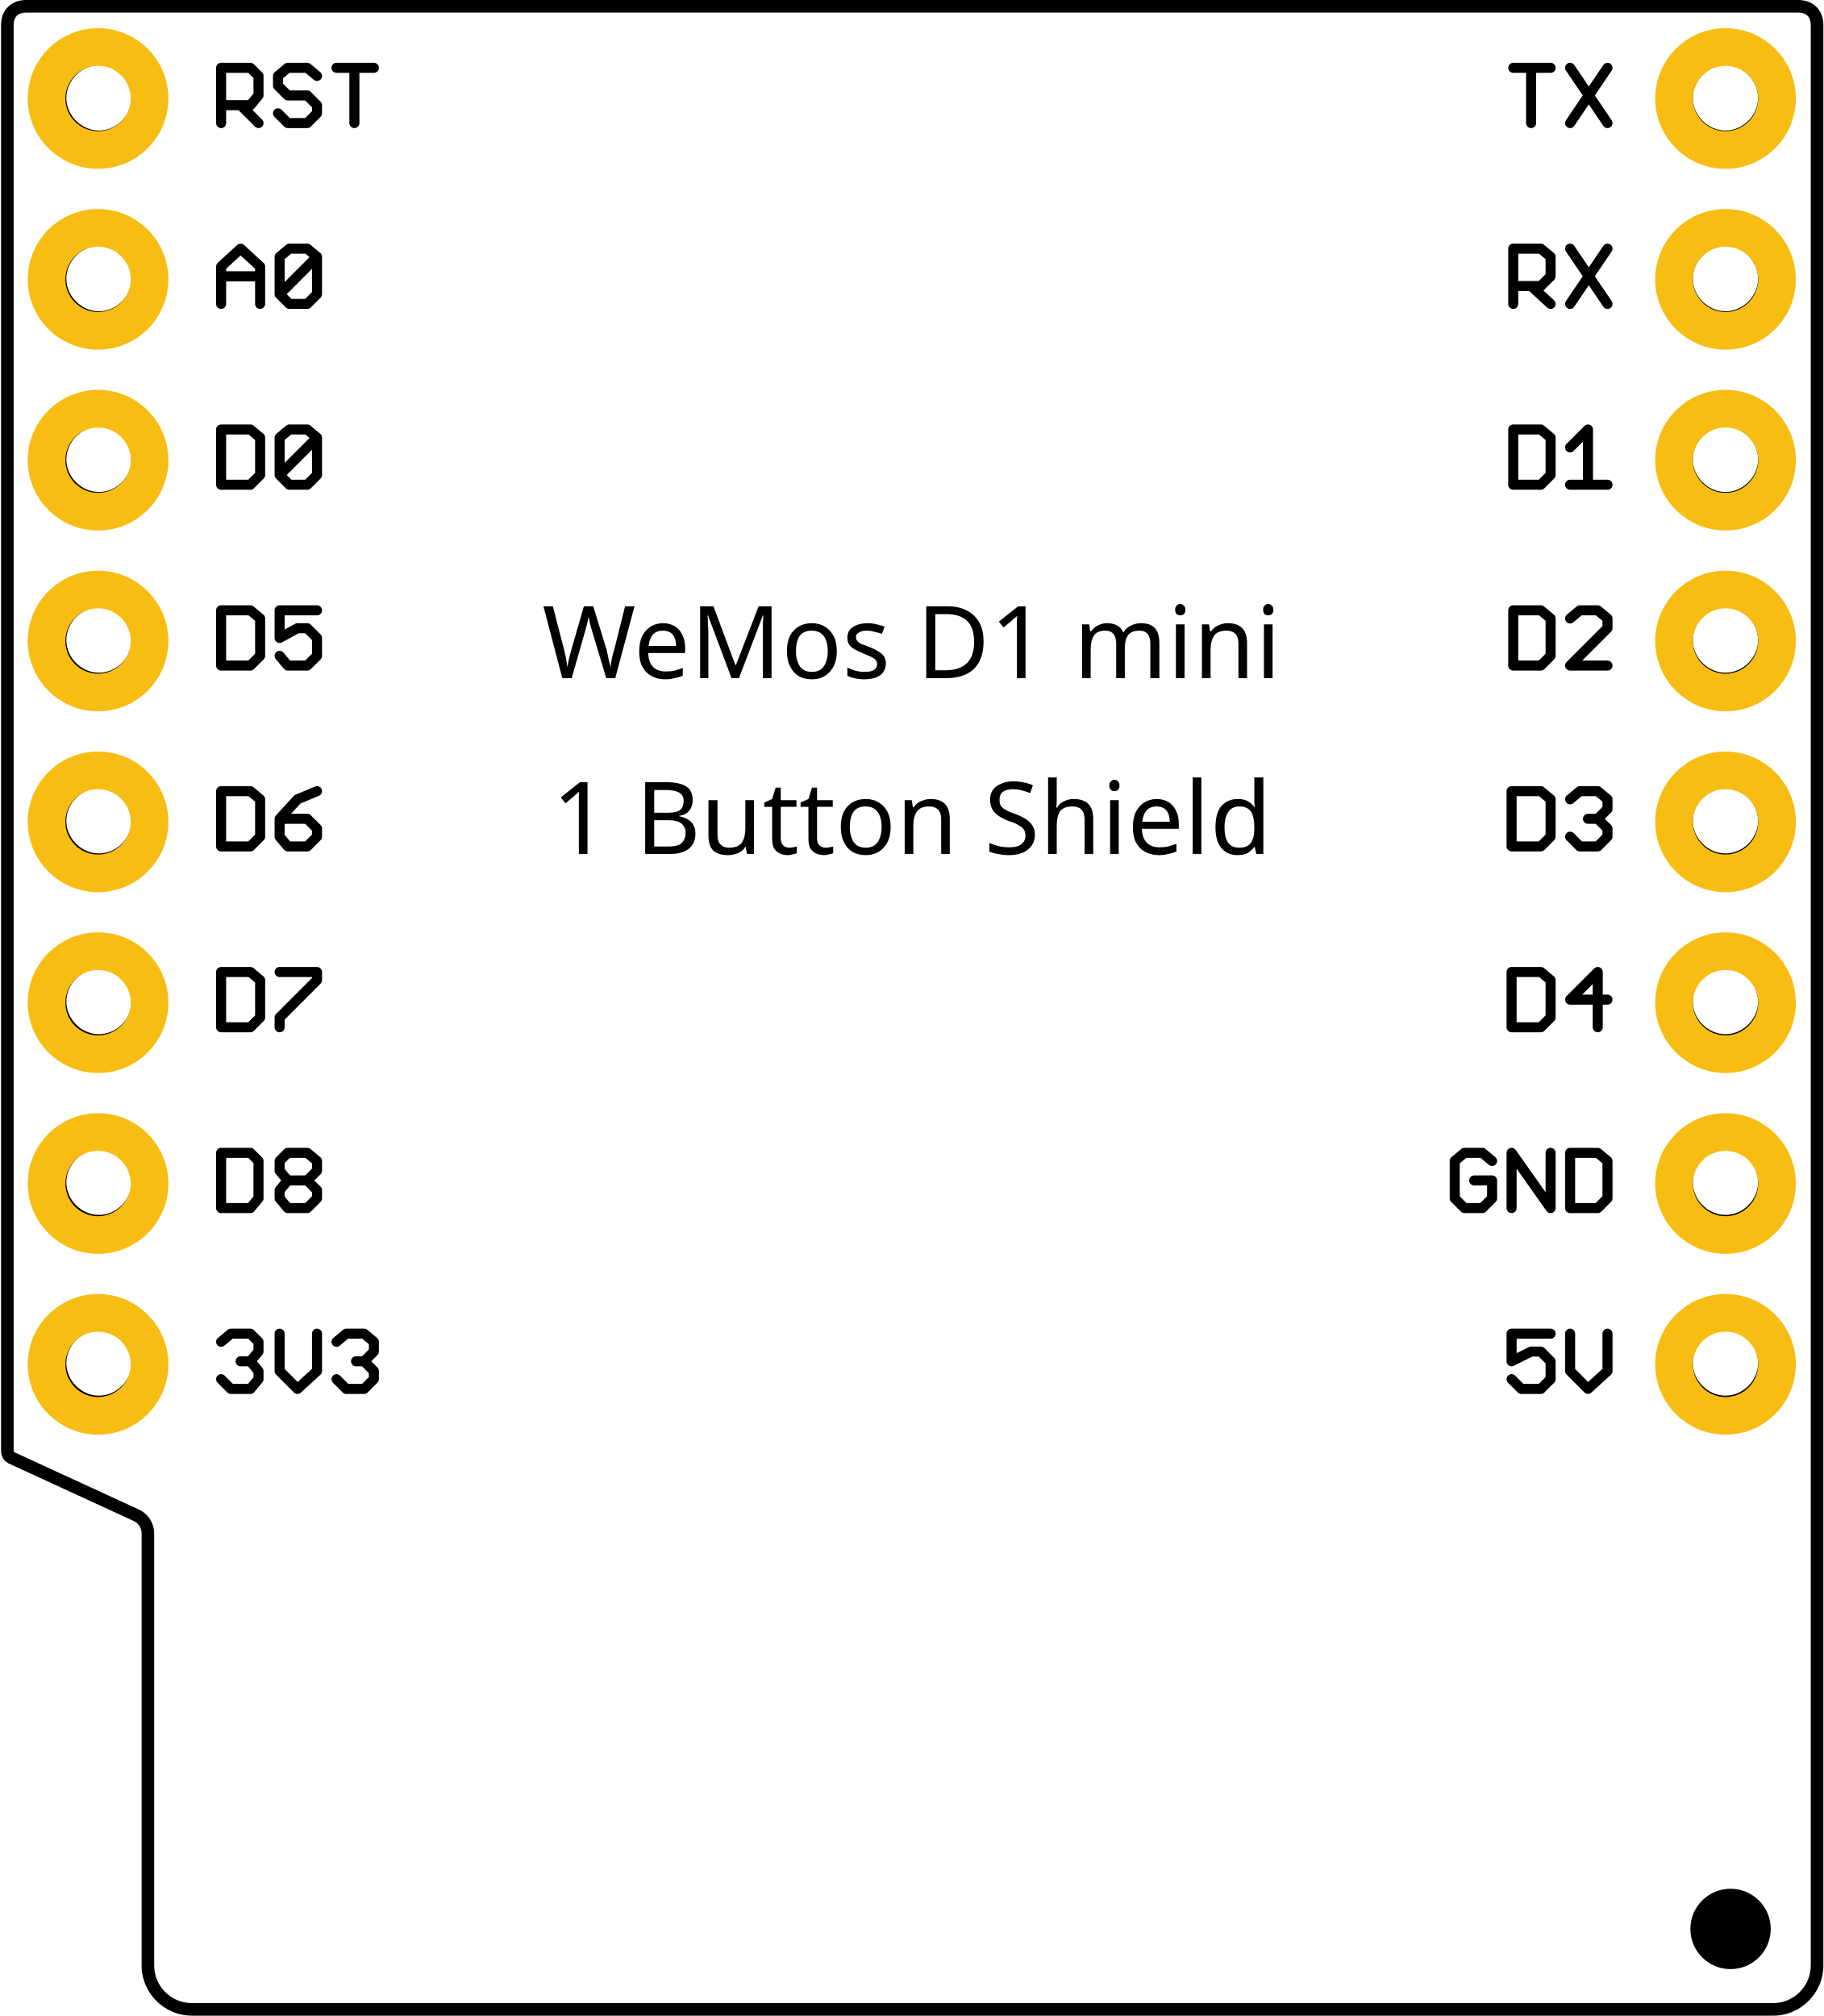
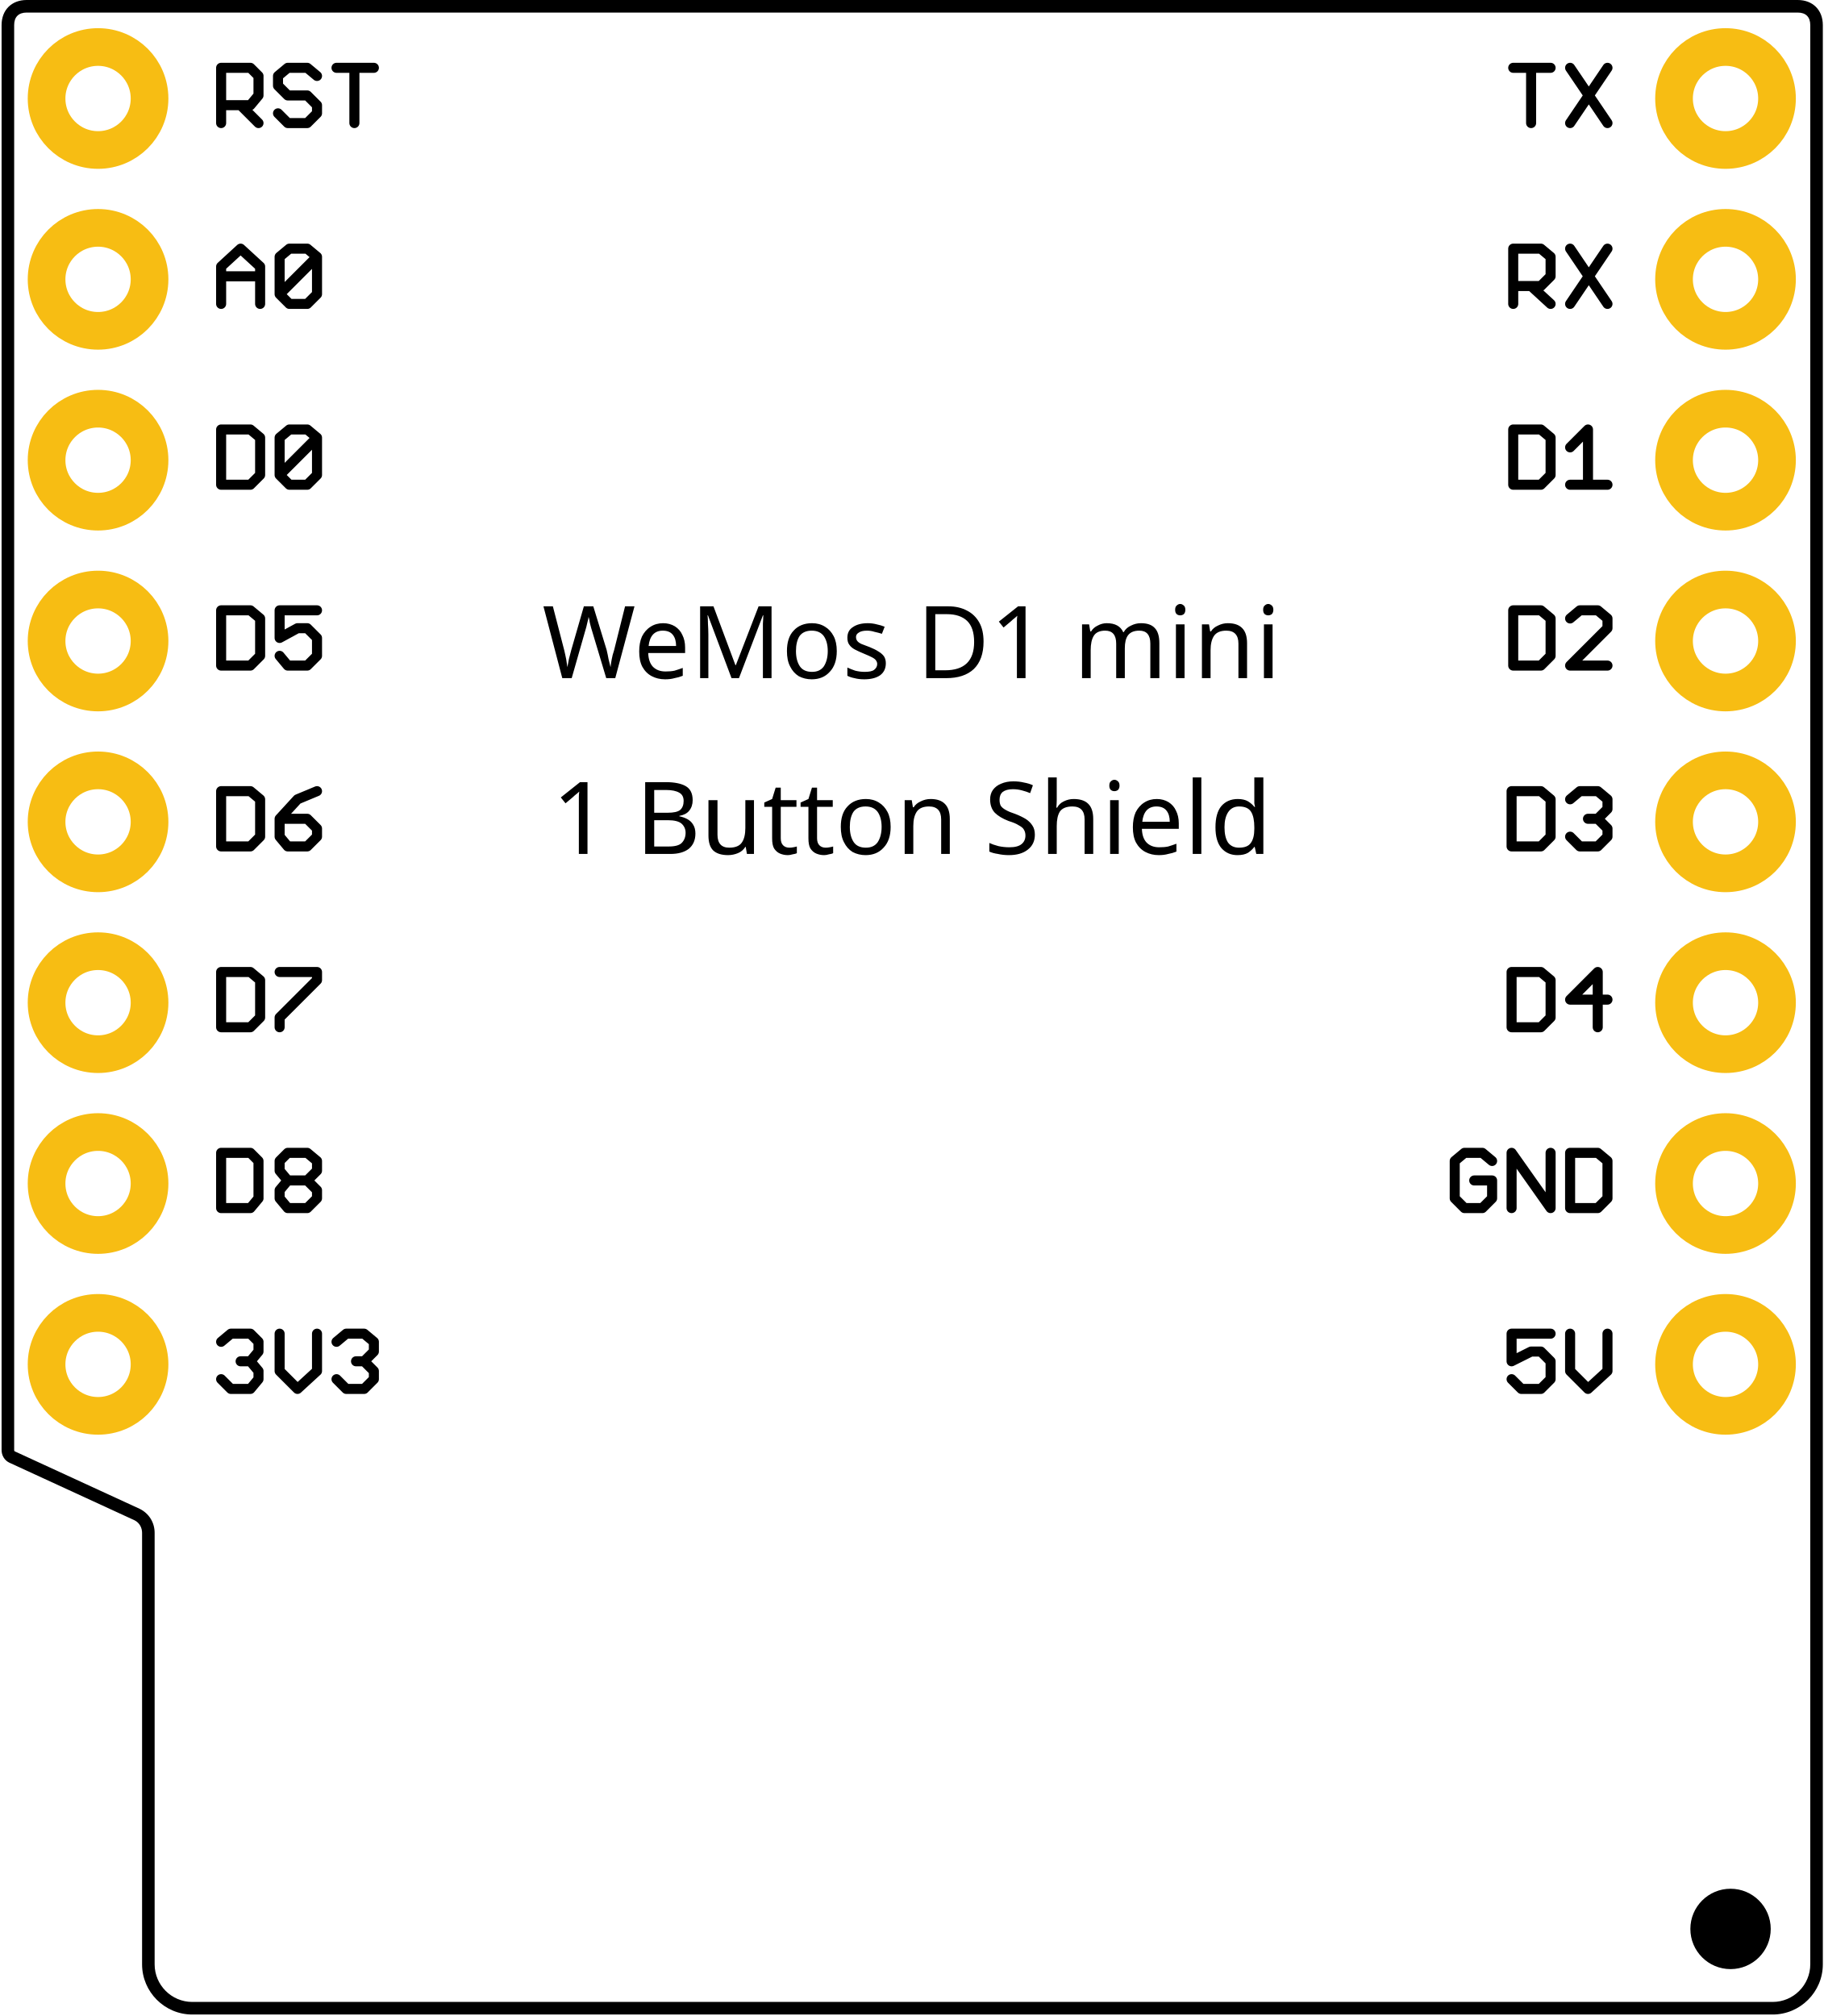
<svg xmlns="http://www.w3.org/2000/svg" version="1.1" x="0px" y="0px" viewBox="0 0 72.567 80.267" width="2.56cm" height="2.83cm" xml:space="preserve">
  <g id="silkscreen">
-     <g class="PCB">
-       <path class="board-outline" d="M71.579,0.5c0.322,0,0.499,0.177,0.499,0.499v77.255c0,0.826-0.672,1.499-1.499,1.499H7.617c-0.826,0-1.499-0.672-1.499-1.499v-17.19c0-0.406-0.221-0.769-0.591-0.954l-4.982-2.292c-0.021-0.011-0.023-0.04-0.023-0.053V0.999C0.521,0.677,0.698,0.5,1.02,0.5H71.579 M68.681,5.697c0.975,0,1.799-0.824,1.799-1.799s-0.824-1.799-1.799-1.799c-0.975,0-1.799,0.824-1.799,1.799C66.882,4.873,67.706,5.697,68.681,5.697 M3.919,5.697c0.975,0,1.799-0.824,1.799-1.799S4.894,2.098,3.919,2.098c-0.975,0-1.799,0.824-1.799,1.799S2.943,5.697,3.919,5.697 M68.681,12.893c0.975,0,1.799-0.824,1.799-1.799s-0.824-1.799-1.799-1.799c-0.975,0-1.799,0.824-1.799,1.799S67.706,12.893,68.681,12.893 M3.919,12.893c0.975,0,1.799-0.824,1.799-1.799S4.894,9.294,3.919,9.294c-0.975,0-1.799,0.824-1.799,1.799S2.943,12.893,3.919,12.893 M68.681,20.089c0.975,0,1.799-0.824,1.799-1.799s-0.824-1.799-1.799-1.799c-0.975,0-1.799,0.824-1.799,1.799S67.706,20.089,68.681,20.089 M3.919,20.089c0.975,0,1.799-0.824,1.799-1.799S4.894,16.49,3.919,16.49c-0.975,0-1.799,0.824-1.799,1.799S2.943,20.089,3.919,20.089 M68.681,27.284c0.975,0,1.799-0.824,1.799-1.799s-0.824-1.799-1.799-1.799c-0.975,0-1.799,0.824-1.799,1.799S67.706,27.284,68.681,27.284 M3.919,27.284c0.975,0,1.799-0.824,1.799-1.799s-0.824-1.799-1.799-1.799c-0.975,0-1.799,0.824-1.799,1.799S2.943,27.284,3.919,27.284 M68.681,34.48c0.975,0,1.799-0.824,1.799-1.799s-0.824-1.799-1.799-1.799c-0.975,0-1.799,0.824-1.799,1.799C66.882,33.656,67.706,34.48,68.681,34.48 M3.919,34.48c0.975,0,1.799-0.824,1.799-1.799s-0.824-1.799-1.799-1.799c-0.975,0-1.799,0.824-1.799,1.799S2.943,34.48,3.919,34.48 M68.681,41.676c0.975,0,1.799-0.824,1.799-1.799s-0.824-1.799-1.799-1.799c-0.975,0-1.799,0.824-1.799,1.799C66.882,40.852,67.706,41.676,68.681,41.676 M3.919,41.676c0.975,0,1.799-0.824,1.799-1.799s-0.824-1.799-1.799-1.799c-0.975,0-1.799,0.824-1.799,1.799S2.943,41.676,3.919,41.676 M68.681,48.872c0.975,0,1.799-0.824,1.799-1.799c0-0.975-0.824-1.799-1.799-1.799c-0.975,0-1.799,0.824-1.799,1.799C66.882,48.048,67.706,48.872,68.681,48.872 M3.919,48.872c0.975,0,1.799-0.824,1.799-1.799c0-0.975-0.824-1.799-1.799-1.799c-0.975,0-1.799,0.824-1.799,1.799C2.119,48.048,2.943,48.872,3.919,48.872 M68.681,56.068c0.975,0,1.799-0.824,1.799-1.799s-0.824-1.799-1.799-1.799c-0.975,0-1.799,0.824-1.799,1.799S67.706,56.068,68.681,56.068 M3.919,56.068c0.975,0,1.799-0.824,1.799-1.799s-0.824-1.799-1.799-1.799c-0.975,0-1.799,0.824-1.799,1.799S2.943,56.068,3.919,56.068 M71.579,0H1.02c-0.6,0-0.999,0.4-0.999,0.999v56.767c0,0.2,0.1,0.4,0.3,0.5l4.997,2.299c0.2,0.1,0.3,0.3,0.3,0.5v17.19c0,1.099,0.899,1.999,1.999,1.999H70.58c1.099,0,1.999-0.899,1.999-1.999V0.999C72.579,0.4,72.179,0,71.579,0L71.579,0z M68.681,5.197c-0.7,0-1.299-0.6-1.299-1.299c0-0.7,0.6-1.299,1.299-1.299c0.7,0,1.299,0.6,1.299,1.299C69.98,4.597,69.381,5.197,68.681,5.197L68.681,5.197z M3.919,5.197c-0.7,0-1.299-0.6-1.299-1.299c0-0.7,0.6-1.299,1.299-1.299c0.7,0,1.299,0.6,1.299,1.299C5.218,4.597,4.618,5.197,3.919,5.197L3.919,5.197z M68.681,12.393c-0.7,0-1.299-0.6-1.299-1.299c0-0.7,0.6-1.299,1.299-1.299c0.7,0,1.299,0.6,1.299,1.299C69.98,11.793,69.381,12.393,68.681,12.393L68.681,12.393z M3.919,12.393c-0.7,0-1.299-0.6-1.299-1.299c0-0.7,0.6-1.299,1.299-1.299c0.7,0,1.299,0.6,1.299,1.299C5.218,11.793,4.618,12.393,3.919,12.393L3.919,12.393z M68.681,19.589c-0.7,0-1.299-0.6-1.299-1.299s0.6-1.299,1.299-1.299c0.7,0,1.299,0.6,1.299,1.299S69.381,19.589,68.681,19.589L68.681,19.589z M3.919,19.589c-0.7,0-1.299-0.6-1.299-1.299s0.6-1.299,1.299-1.299c0.7,0,1.299,0.6,1.299,1.299S4.618,19.589,3.919,19.589L3.919,19.589z M68.681,26.784c-0.7,0-1.299-0.6-1.299-1.299c0-0.7,0.6-1.299,1.299-1.299c0.7,0,1.299,0.6,1.299,1.299C69.98,26.185,69.381,26.784,68.681,26.784L68.681,26.784z M3.919,26.784c-0.7,0-1.299-0.6-1.299-1.299c0-0.7,0.6-1.299,1.299-1.299c0.7,0,1.299,0.6,1.299,1.299C5.218,26.185,4.618,26.784,3.919,26.784L3.919,26.784z M68.681,33.98c-0.7,0-1.299-0.6-1.299-1.299c0-0.7,0.6-1.299,1.299-1.299c0.7,0,1.299,0.6,1.299,1.299C69.98,33.381,69.381,33.98,68.681,33.98L68.681,33.98z M3.919,33.98c-0.7,0-1.299-0.6-1.299-1.299c0-0.7,0.6-1.299,1.299-1.299c0.7,0,1.299,0.6,1.299,1.299C5.218,33.381,4.618,33.98,3.919,33.98L3.919,33.98z M68.681,41.176c-0.7,0-1.299-0.6-1.299-1.299c0-0.7,0.6-1.299,1.299-1.299c0.7,0,1.299,0.6,1.299,1.299C69.98,40.576,69.381,41.176,68.681,41.176L68.681,41.176z M3.919,41.176c-0.7,0-1.299-0.6-1.299-1.299c0-0.7,0.6-1.299,1.299-1.299c0.7,0,1.299,0.6,1.299,1.299C5.218,40.576,4.618,41.176,3.919,41.176L3.919,41.176z M68.681,48.372c-0.7,0-1.299-0.6-1.299-1.299c0-0.7,0.6-1.299,1.299-1.299c0.7,0,1.299,0.6,1.299,1.299C69.98,47.772,69.381,48.372,68.681,48.372L68.681,48.372z M3.919,48.372c-0.7,0-1.299-0.6-1.299-1.299c0-0.7,0.6-1.299,1.299-1.299c0.7,0,1.299,0.6,1.299,1.299C5.218,47.772,4.618,48.372,3.919,48.372L3.919,48.372z M68.681,55.568c-0.7,0-1.299-0.6-1.299-1.299c0-0.7,0.6-1.299,1.299-1.299c0.7,0,1.299,0.6,1.299,1.299C69.98,54.968,69.381,55.568,68.681,55.568L68.681,55.568z M3.919,55.568c-0.7,0-1.299-0.6-1.299-1.299c0-0.7,0.6-1.299,1.299-1.299c0.7,0,1.299,0.6,1.299,1.299C5.218,54.968,4.618,55.568,3.919,55.568L3.919,55.568z" />
+     <g class="PCB" stroke="none" stroke-width="0" fill="#000000">
+       <path class="board-outline" d="M71.559,0.5c0.322,0,0.499,0.177,0.499,0.499v77.21c0,0.826-0.672,1.498-1.498,1.498H7.634c-0.826,0-1.498-0.672-1.498-1.498v-17.18c0-0.406-0.221-0.769-0.591-0.953l-4.979-2.291c-0.021-0.011-0.023-0.04-0.023-0.053V0.998C0.542,0.677,0.719,0.5,1.04,0.5H71.559 M71.559,0H1.04c-0.6,0-0.998,0.4-0.998,0.998v56.734c0,0.2,0.1,0.4,0.3,0.5l4.994,2.298c0.2,0.1,0.3,0.3,0.3,0.5v17.18c0,1.098,0.898,1.998,1.998,1.998H70.56c1.098,0,1.998-0.898,1.998-1.998V0.998C72.558,0.4,72.158,0,71.559,0L71.559,0z" />
    </g>
-     <g font-family="'Droid Sans'" font-size="4" fill="#000000" stroke="none" stroke-width="0" stroke-linecap="round">
-       <text x="36.283" y="27" text-anchor="middle">WeMos D1 mini</text>
-       <text x="36.283" y="34" text-anchor="middle">1 Button Shield</text>
+     <g font-family="'Droid Sans'" font-size="4" text-anchor="middle" fill="#000000" stroke="none" stroke-width="0" stroke-linecap="round">
+       <text x="36.283" y="27">WeMos D1 mini</text>
+       <text x="36.283" y="34">1 Button Shield</text>
    </g>
    <g transform="translate(0.2835 0)">
      <g class="labels" fill="none" stroke="#000000" stroke-width="0.4" stroke-linecap="round" stroke-linejoin="round" stroke-miterlimit="10">
        <g class="left-labels" transform="translate(8.5 0.3)">
          <g class="RST">
            <path class="left" d="M0,4.6V2.4 M0,2.4h1.165 M1.165,2.4l0.324,0.324 M1.488,2.724V3.5 M1.488,3.5L1.165,3.888 M1.165,3.888H0 M0.776,3.888L1.488,4.6 M3.818,2.724L3.429,2.4 M3.429,2.4H2.653 M2.653,2.4L2.265,2.724 M2.265,2.724v0.388 M2.265,3.112L2.653,3.5 M2.653,3.5h0.776 M3.429,3.5l0.388,0.388 M3.818,3.888v0.324 M3.818,4.212L3.429,4.6 M3.429,4.6H2.653 M2.653,4.6L2.265,4.212 M5.306,4.6V2.4 M4.594,2.4h1.488" />
          </g>
          <g class="A0" transform="translate(0 7.2)">
            <path class="left" d="M0,4.6V3.112 M0,3.112L0.776,2.4 M0.776,2.4l0.776,0.712 M1.553,3.112V4.6 M0,3.5h1.553 M2.329,4.212V2.724 M2.329,2.724L2.718,2.4 M2.718,2.4h0.712 M3.429,2.4l0.388,0.324 M3.818,2.724v1.488 M3.818,4.212L3.429,4.6 M3.429,4.6H2.718 M2.718,4.6L2.329,4.212 M2.329,4.212l1.488-1.488" />
          </g>
          <g class="D0" transform="translate(0 14.4)">
            <path class="left" d="M0,2.4v2.2 M0,4.6h1.165 M1.165,4.6l0.388-0.388 M1.553,4.212V2.724 M1.553,2.724L1.165,2.4 M1.165,2.4H0 M2.329,4.212V2.724 M2.329,2.724L2.718,2.4 M2.718,2.4h0.712 M3.429,2.4l0.388,0.324 M3.818,2.724v1.488 M3.818,4.212L3.429,4.6 M3.429,4.6H2.718 M2.718,4.6L2.329,4.212 M2.329,4.212l1.488-1.488" />
          </g>
          <g class="D5" transform="translate(0 21.6)">
            <path class="left" d="M0,2.4v2.2 M0,4.6h1.165 M1.165,4.6l0.388-0.388 M1.553,4.212V2.724 M1.553,2.724L1.165,2.4 M1.165,2.4H0 M3.818,2.4H2.329 M2.329,2.4v1.1 M2.329,3.5l0.712-0.388 M3.041,3.112h0.388 M3.429,3.112L3.818,3.5 M3.818,3.5v0.712 M3.818,4.212L3.429,4.6 M3.429,4.6H2.653 M2.653,4.6L2.329,4.212" />
          </g>
          <g class="D6" transform="translate(0 28.8)">
            <path class="left" d="M0,2.4v2.2 M0,4.6h1.165 M1.165,4.6l0.388-0.388 M1.553,4.212V2.724 M1.553,2.724L1.165,2.4 M1.165,2.4H0 M3.818,2.4L3.041,2.724 M3.041,2.724L2.329,3.5 M2.329,3.5v0.712 M2.653,4.6L2.329,4.212 M2.653,4.6h0.776 M3.429,4.6l0.388-0.388 M3.818,4.212V3.888 M3.818,3.888L3.429,3.5 M3.429,3.5h-1.1" />
          </g>
          <g class="D7" transform="translate(0 36)">
            <path class="left" d="M0,2.4v2.2 M0,4.6h1.165 M1.165,4.6l0.388-0.388 M1.553,4.212V2.724 M1.553,2.724L1.165,2.4 M1.165,2.4H0 M2.329,2.4h1.488 M3.818,2.4v0.324 M3.818,2.724L2.329,4.212 M2.329,4.212V4.6" />
          </g>
          <g class="D8" transform="translate(0 43.2)">
            <path class="left" d="M0,2.4v2.2 M0,4.6h1.165 M1.165,4.6l0.324-0.388 M1.488,4.212V2.724 M1.488,2.724L1.165,2.4 M1.165,2.4H0 M2.329,2.724L2.653,2.4 M2.653,2.4h0.776 M3.429,2.4l0.388,0.324 M3.818,2.724v0.388 M3.818,3.112L3.429,3.5 M3.429,3.5l0.388,0.388 M3.818,3.888v0.324 M3.818,4.212L3.429,4.6 M3.429,4.6H2.653 M2.653,4.6L2.329,4.212 M2.329,4.212V3.888 M2.329,3.888L2.653,3.5 M2.653,3.5L2.329,3.112 M2.329,3.112V2.724 M2.653,3.5h0.776" />
          </g>
          <g class="3V3" transform="translate(0 50.4)">
            <path class="left" d="M0,2.724L0.388,2.4 M0.388,2.4h0.776 M1.165,2.4l0.324,0.324 M1.488,2.724v0.388 M1.488,3.112L1.165,3.5 M1.165,3.5H0.776 M1.165,3.5l0.324,0.388 M1.488,3.888v0.324 M1.488,4.212L1.165,4.6 M1.165,4.6H0.388 M0.388,4.6L0,4.212 M2.329,2.4v1.488 M2.329,3.888L3.041,4.6 M3.041,4.6l0.776-0.712 M3.818,3.888V2.4 M4.594,2.724L4.982,2.4 M4.982,2.4h0.712 M5.694,2.4l0.388,0.324 M6.082,2.724v0.388 M6.082,3.112L5.694,3.5 M5.694,3.5H5.371 M5.694,3.5l0.388,0.388 M6.082,3.888v0.324 M6.082,4.212L5.694,4.6 M5.694,4.6H4.982 M4.594,4.212L4.982,4.6" />
          </g>
        </g>
        <g class="right-labels" transform="translate(56.7 0.3)">
          <g class="TX">
            <path class="right" d="M3.959,4.6V2.4 M3.247,2.4h1.488 M7,4.6L5.512,2.4 M7,2.4L5.512,4.6" />
          </g>
          <g class="RX" transform="translate(0 7.2)">
            <path class="right" d="M3.247,4.6V2.4 M3.247,2.4h1.1 M4.347,2.4l0.388,0.324 M4.735,2.724V3.5 M4.735,3.5L4.347,3.888 M4.347,3.888h-1.1 M3.959,3.888L4.735,4.6 M7,4.6L5.512,2.4 M7,2.4L5.512,4.6" />
          </g>
          <g class="D1" transform="translate(0 14.4)">
            <path class="right" d="M3.247,2.4v2.2 M3.247,4.6h1.1 M4.347,4.6l0.388-0.388 M4.735,4.212V2.724 M4.735,2.724L4.347,2.4 M4.347,2.4h-1.1 M5.512,3.112L6.224,2.4 M6.224,2.4v2.2 M5.512,4.6H7" />
          </g>
          <g class="D2" transform="translate(0 21.6)">
            <path class="right" d="M3.247,2.4v2.2 M3.247,4.6h1.1 M4.347,4.6l0.388-0.388 M4.735,4.212V2.724 M4.735,2.724L4.347,2.4 M4.347,2.4h-1.1 M7,4.6H5.512 M5.512,4.6L7,3.112 M7,3.112V2.724 M7,2.724L6.612,2.4 M6.612,2.4H5.9 M5.9,2.4L5.512,2.724" />
          </g>
          <g class="D3" transform="translate(0 28.8)">
            <path class="right" d="M3.182,2.4v2.2 M3.182,4.6h1.165 M4.347,4.6l0.388-0.388 M4.735,4.212V2.724 M4.735,2.724L4.347,2.4 M4.347,2.4H3.182 M5.512,2.724L5.9,2.4 M5.9,2.4h0.712 M6.612,2.4L7,2.724 M7,2.724v0.388 M7,3.112L6.612,3.5 M6.612,3.5H6.224 M6.612,3.5L7,3.888 M7,3.888v0.324 M7,4.212L6.612,4.6 M6.612,4.6H5.9 M5.9,4.6L5.512,4.212" />
          </g>
          <g class="D4" transform="translate(0 36)">
            <path class="right" d="M3.182,2.4v2.2 M3.182,4.6h1.165 M4.347,4.6l0.388-0.388 M4.735,4.212V2.724 M4.735,2.724L4.347,2.4 M4.347,2.4H3.182 M6.612,4.6V2.4 M6.612,2.4l-1.1,1.1 M5.512,3.5H7" />
          </g>
          <g class="GND" transform="translate(0 43.2)">
            <path class="right" d="M2.018,2.4l0.388,0.324 M2.018,2.4H1.306 M0.918,2.724L1.306,2.4 M0.918,2.724v1.488 M1.306,4.6L0.918,4.212 M1.306,4.6h0.712 M2.018,4.6l0.388-0.388 M2.406,4.212V3.5 M2.406,3.5H1.694 M3.182,4.6V2.4 M3.182,2.4l1.553,2.2 M4.735,4.6V2.4 M5.512,2.4v2.2 M5.512,4.6h1.1 M6.612,4.6L7,4.212 M7,4.212V2.724 M7,2.724L6.612,2.4 M6.612,2.4h-1.1" />
          </g>
          <g class="5V" transform="translate(0 50.4)">
            <path class="right" d="M4.735,2.4H3.182 M3.182,2.4v1.1 M3.182,3.5l0.776-0.388 M3.959,3.112h0.388 M4.347,3.112L4.735,3.5 M4.735,3.5v0.712 M4.735,4.212L4.347,4.6 M4.347,4.6H3.571 M3.571,4.6L3.182,4.212 M5.512,2.4v1.488 M5.512,3.888L6.224,4.6 M6.224,4.6L7,3.888 M7,3.888V2.4" />
          </g>
        </g>
      </g>
-       <g class="bottom-right-dot" stroke-width="0" transform="translate(67.8, 76)">
+       <g class="bottom-right-dot" stroke-width="0" transform="translate(67.8 76)">
        <circle cx="0.8" cy="0.8" r="1.6" fill="#000000" />
      </g>
    </g>
  </g>
  <g id="copper1">
    <g id="copper0">
      <g transform="translate(0.2835 0)">
-         <g class="pads" fill="none" stroke="#F7BD13" stroke-width="1.5">
+         <g class="pads">
          <g class="pads-left" transform="translate(0 0.322)">
-             <circle id="connector0pad" class="pad-rst" cx="3.6" cy="3.6" r="2.05" />
-             <circle id="connector1pad" class="pad-a0" cx="3.6" cy="10.8" r="2.05" />
-             <circle id="connector2pad" class="pad-d0" cx="3.6" cy="18" r="2.05" />
-             <circle id="connector3pad" class="pad-d5" cx="3.6" cy="25.2" r="2.05" />
-             <circle id="connector4pad" class="pad-d6" cx="3.6" cy="32.4" r="2.05" />
-             <circle id="connector5pad" class="pad-d7" cx="3.6" cy="39.6" r="2.05" />
-             <circle id="connector6pad" class="pad-d8" cx="3.6" cy="46.8" r="2.05" />
-             <circle id="connector7pad" class="pad-3v3" cx="3.6" cy="54" r="2.05" />
+             <circle id="connector0pad" class="pad-rst" cx="3.6" cy="3.6" r="2.05" fill="none" stroke="#F7BD13" stroke-width="1.5" />
+             <circle id="connector1pad" class="pad-a0" cx="3.6" cy="10.8" r="2.05" fill="none" stroke="#F7BD13" stroke-width="1.5" />
+             <circle id="connector2pad" class="pad-d0" cx="3.6" cy="18" r="2.05" fill="none" stroke="#F7BD13" stroke-width="1.5" />
+             <circle id="connector3pad" class="pad-d5" cx="3.6" cy="25.2" r="2.05" fill="none" stroke="#F7BD13" stroke-width="1.5" />
+             <circle id="connector4pad" class="pad-d6" cx="3.6" cy="32.4" r="2.05" fill="none" stroke="#F7BD13" stroke-width="1.5" />
+             <circle id="connector5pad" class="pad-d7" cx="3.6" cy="39.6" r="2.05" fill="none" stroke="#F7BD13" stroke-width="1.5" />
+             <circle id="connector6pad" class="pad-d8" cx="3.6" cy="46.8" r="2.05" fill="none" stroke="#F7BD13" stroke-width="1.5" />
+             <circle id="connector7pad" class="pad-3v3" cx="3.6" cy="54" r="2.05" fill="none" stroke="#F7BD13" stroke-width="1.5" />
          </g>
          <g class="pads-right" transform="translate(64.8 0.322)">
-             <circle id="connector8pad" class="pad-5v" cx="3.6" cy="54" r="2.05" />
-             <circle id="connector9pad" class="pad-g" cx="3.6" cy="46.8" r="2.05" />
-             <circle id="connector10pad" class="pad-d4" cx="3.6" cy="39.6" r="2.05" />
-             <circle id="connector11pad" class="pad-d3" cx="3.6" cy="32.4" r="2.05" />
-             <circle id="connector12pad" class="pad-d2" cx="3.6" cy="25.2" r="2.05" />
-             <circle id="connector13pad" class="pad-d1" cx="3.6" cy="18" r="2.05" />
-             <circle id="connector14pad" class="pad-rx" cx="3.6" cy="10.8" r="2.05" />
-             <circle id="connector15pad" class="pad-tx" cx="3.6" cy="3.6" r="2.05" />
+             <circle id="connector8pad" class="pad-5v" cx="3.6" cy="54" r="2.05" fill="none" stroke="#F7BD13" stroke-width="1.5" />
+             <circle id="connector9pad" class="pad-g" cx="3.6" cy="46.8" r="2.05" fill="none" stroke="#F7BD13" stroke-width="1.5" />
+             <circle id="connector10pad" class="pad-d4" cx="3.6" cy="39.6" r="2.05" fill="none" stroke="#F7BD13" stroke-width="1.5" />
+             <circle id="connector11pad" class="pad-d3" cx="3.6" cy="32.4" r="2.05" fill="none" stroke="#F7BD13" stroke-width="1.5" />
+             <circle id="connector12pad" class="pad-d2" cx="3.6" cy="25.2" r="2.05" fill="none" stroke="#F7BD13" stroke-width="1.5" />
+             <circle id="connector13pad" class="pad-d1" cx="3.6" cy="18" r="2.05" fill="none" stroke="#F7BD13" stroke-width="1.5" />
+             <circle id="connector14pad" class="pad-rx" cx="3.6" cy="10.8" r="2.05" fill="none" stroke="#F7BD13" stroke-width="1.5" />
+             <circle id="connector15pad" class="pad-tx" cx="3.6" cy="3.6" r="2.05" fill="none" stroke="#F7BD13" stroke-width="1.5" />
          </g>
        </g>
      </g>
    </g>
  </g>
</svg>
